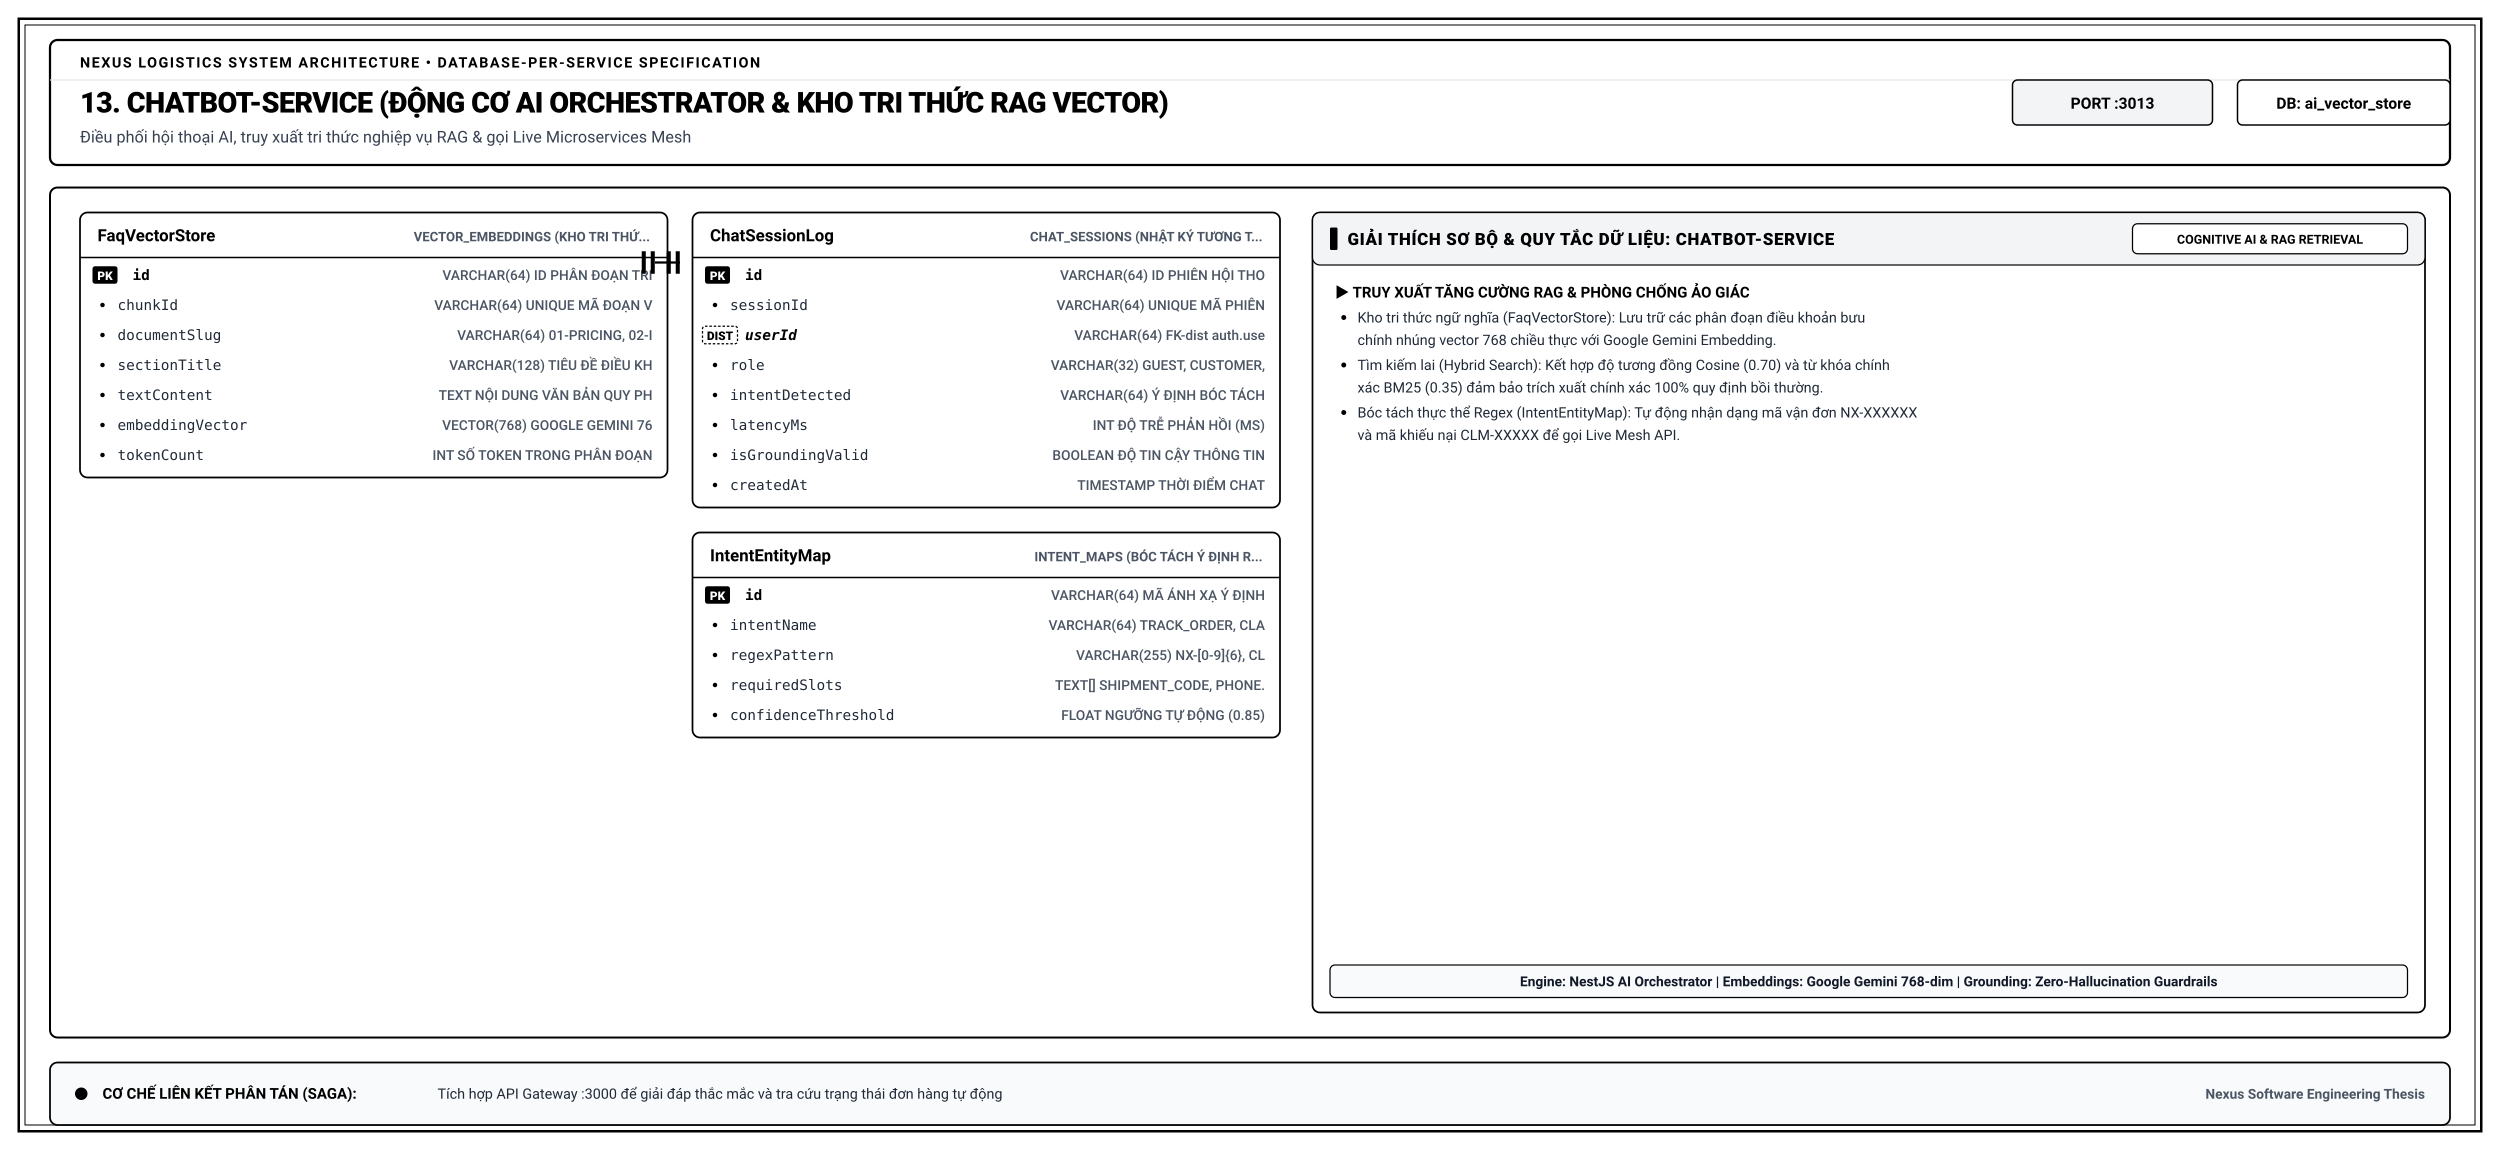
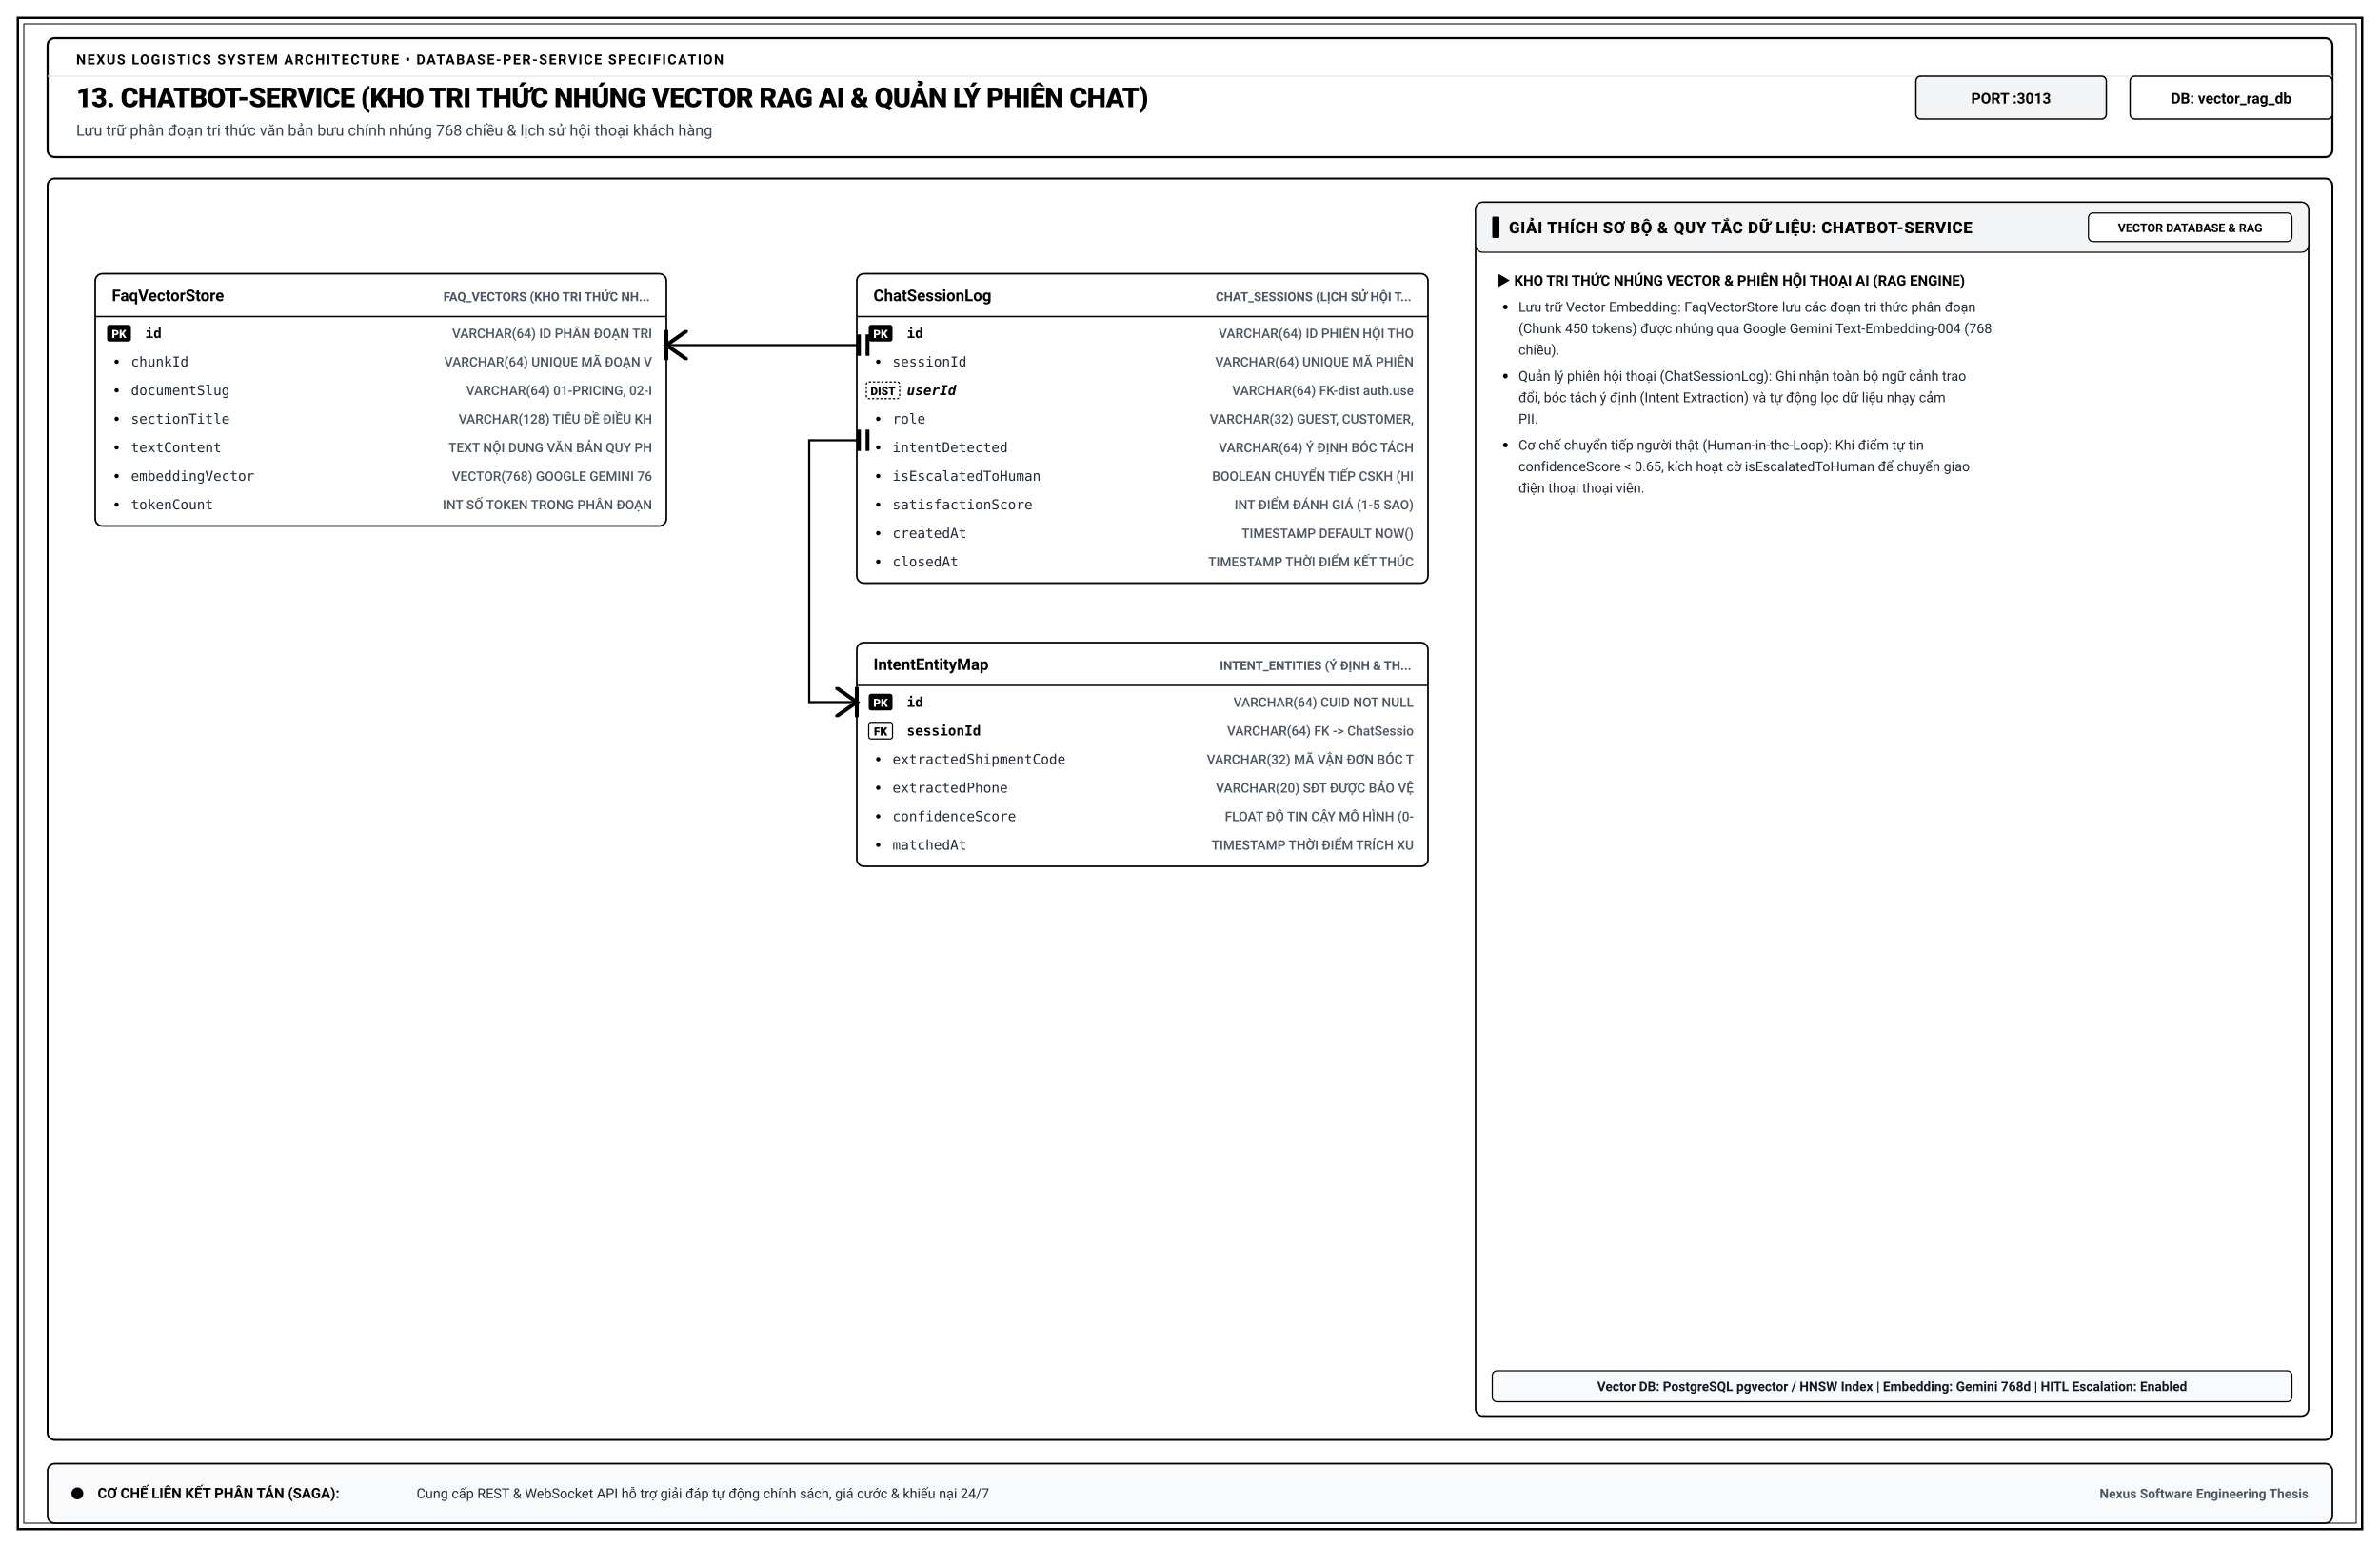
- <svg xmlns="http://www.w3.org/2000/svg" viewBox="0 0 2000 920" width="100%" height="100%" style="background:#FFFFFF;">
+ <svg xmlns="http://www.w3.org/2000/svg" viewBox="0 0 2000 1300" width="100%" height="100%" style="background:#FFFFFF;">
  <defs>
    <marker id="crow-many" markerWidth="14" markerHeight="14" refX="10" refY="7" orient="auto">
      <path d="M 0 0 L 10 7 L 0 14 M 10 0 L 10 14" stroke="#000000" stroke-width="1.8" fill="none" />
    </marker>
    <marker id="crow-one" markerWidth="14" markerHeight="14" refX="10" refY="7" orient="auto">
      <line x1="5" y1="2" x2="5" y2="12" stroke="#000000" stroke-width="1.8" />
      <line x1="9" y1="2" x2="9" y2="12" stroke="#000000" stroke-width="1.8" />
    </marker>
    <marker id="arrow-dist" markerWidth="12" markerHeight="12" refX="9" refY="6" orient="auto">
      <path d="M 0 1 L 9 6 L 0 11 z" fill="#000000" />
    </marker>
  </defs>
  <rect width="100%" height="100%" fill="#FFFFFF" />
-   <rect x="15" y="15" width="1970" height="890" fill="none" stroke="#000000" stroke-width="2" />
-   <rect x="20" y="20" width="1960" height="880" fill="none" stroke="#000000" stroke-width="0.8" />
+   <rect x="15" y="15" width="1970" height="1270" fill="none" stroke="#000000" stroke-width="2" />
+   <rect x="20" y="20" width="1960" height="1260" fill="none" stroke="#000000" stroke-width="0.8" />
  <style>
    text { font-family: -apple-system, BlinkMacSystemFont, "Segoe UI", Roboto, "Helvetica Neue", Arial, sans-serif; }
    .doc-badge { font-size: 11.5px; font-weight: 700; fill: #000000; letter-spacing: 1.2px; text-transform: uppercase; }
    .doc-title { font-size: 23px; font-weight: 800; fill: #000000; letter-spacing: -0.5px; }
    .doc-subtitle { font-size: 13px; font-weight: 400; fill: #374151; }
    
    .tbl-header { font-size: 13.5px; font-weight: 700; fill: #000000; }
    .tbl-tag { font-size: 10.5px; font-weight: 600; fill: #4B5563; text-transform: uppercase; }
    .tbl-field-pk { font-size: 11.5px; font-weight: 700; fill: #000000; font-family: ui-monospace, Menlo, monospace; }
    .tbl-field-fk { font-size: 11.5px; font-weight: 600; fill: #000000; font-family: ui-monospace, Menlo, monospace; }
    .tbl-field-dist { font-size: 11.5px; font-weight: 600; fill: #000000; font-style: italic; font-family: ui-monospace, Menlo, monospace; }
    .tbl-field-normal { font-size: 11.5px; font-weight: 500; fill: #1F2937; font-family: ui-monospace, Menlo, monospace; }
    .tbl-type { font-size: 11px; font-weight: 500; fill: #4B5563; }

    .badge-pk { font-size: 9.5px; font-weight: 800; fill: #FFFFFF; }
    .badge-fk { font-size: 9.5px; font-weight: 800; fill: #000000; }
    .badge-dist { font-size: 9.5px; font-weight: 800; fill: #000000; }

    .panel-header { font-size: 13.5px; font-weight: 800; fill: #000000; text-transform: uppercase; letter-spacing: 0.5px; }
    .panel-sec-title { font-size: 12px; font-weight: 700; fill: #000000; }
    .panel-body { font-size: 11.5px; font-weight: 400; fill: #1F2937; }
    .panel-bold { font-weight: 700; fill: #000000; }
    .panel-code { font-family: ui-monospace, Menlo, monospace; font-size: 11px; font-weight: 700; fill: #000000; }
  </style>
  <g id="Header" transform="translate(40, 32)">
    <rect width="1920" height="100" rx="6" fill="#FFFFFF" stroke="#000000" stroke-width="1.8" />
    <line x1="0" y1="32" x2="1920" y2="32" stroke="#E5E7EB" stroke-width="1" />
    <text x="24" y="22" class="doc-badge">NEXUS LOGISTICS SYSTEM ARCHITECTURE • DATABASE-PER-SERVICE SPECIFICATION</text>
-     <text x="24" y="58" class="doc-title">13. CHATBOT-SERVICE (ĐỘNG CƠ AI ORCHESTRATOR &amp; KHO TRI THỨC RAG VECTOR)</text>
-     <text x="24" y="82" class="doc-subtitle">Điều phối hội thoại AI, truy xuất tri thức nghiệp vụ RAG &amp; gọi Live Microservices Mesh</text>
+     <text x="24" y="58" class="doc-title">13. CHATBOT-SERVICE (KHO TRI THỨC NHÚNG VECTOR RAG AI &amp; QUẢN LÝ PHIÊN CHAT)</text>
+     <text x="24" y="82" class="doc-subtitle">Lưu trữ phân đoạn tri thức văn bản bưu chính nhúng 768 chiều &amp; lịch sử hội thoại khách hàng</text>
    <rect x="1570" y="32" width="160" height="36" rx="4" fill="#F3F4F6" stroke="#000000" stroke-width="1.2" />
    <text x="1650" y="55" font-size="12.5" font-weight="700" fill="#000000" text-anchor="middle">PORT :3013</text>
    <rect x="1750" y="32" width="170" height="36" rx="4" fill="#FFFFFF" stroke="#000000" stroke-width="1.2" />
-     <text x="1835" y="55" font-size="12.5" font-weight="700" fill="#000000" text-anchor="middle">DB: ai_vector_store</text>
+     <text x="1835" y="55" font-size="12.5" font-weight="700" fill="#000000" text-anchor="middle">DB: vector_rag_db</text>
  </g>
  <g id="ServiceBody" transform="translate(40, 150)">
-     <rect width="1920" height="680" rx="6" fill="#FFFFFF" stroke="#000000" stroke-width="1.6" />
-     <g transform="translate(24, 20)">
-       <rect width="470" height="212" rx="6" fill="#FFFFFF" stroke="#000000" stroke-width="1.4" />
-       <line x1="0" y1="36" x2="470" y2="36" stroke="#000000" stroke-width="1.2" />
+     <rect width="1920" height="1060" rx="6" fill="#FFFFFF" stroke="#000000" stroke-width="1.6" />
+     <g transform="translate(40, 80)">
+       <rect width="480" height="212" rx="6" fill="#FFFFFF" stroke="#000000" stroke-width="1.4" />
+       <line x1="0" y1="36" x2="480" y2="36" stroke="#000000" stroke-width="1.2" />
      <text x="14" y="23" class="tbl-header">FaqVectorStore</text>
-       <text x="456" y="23" class="tbl-tag" text-anchor="end">VECTOR_EMBEDDINGS (KHO TRI THỨ...</text>
+       <text x="466" y="23" class="tbl-tag" text-anchor="end">FAQ_VECTORS (KHO TRI THỨC NH...</text>
      <rect x="10" y="43" width="20" height="14" rx="2" fill="#000000" />
      <text x="20" y="54" class="badge-pk" text-anchor="middle">PK</text>
      <text x="42" y="54" class="tbl-field-pk">id</text>
-       <text x="458" y="54" class="tbl-type" text-anchor="end">VARCHAR(64) ID PHÂN ĐOẠN TRI</text>
+       <text x="468" y="54" class="tbl-type" text-anchor="end">VARCHAR(64) ID PHÂN ĐOẠN TRI</text>
      <circle cx="18" cy="74" r="1.8" fill="#000000" />
      <text x="30" y="78" class="tbl-field-normal">chunkId</text>
-       <text x="458" y="78" class="tbl-type" text-anchor="end">VARCHAR(64) UNIQUE MÃ ĐOẠN V</text>
+       <text x="468" y="78" class="tbl-type" text-anchor="end">VARCHAR(64) UNIQUE MÃ ĐOẠN V</text>
      <circle cx="18" cy="98" r="1.8" fill="#000000" />
      <text x="30" y="102" class="tbl-field-normal">documentSlug</text>
-       <text x="458" y="102" class="tbl-type" text-anchor="end">VARCHAR(64) 01-PRICING, 02-I</text>
+       <text x="468" y="102" class="tbl-type" text-anchor="end">VARCHAR(64) 01-PRICING, 02-I</text>
      <circle cx="18" cy="122" r="1.8" fill="#000000" />
      <text x="30" y="126" class="tbl-field-normal">sectionTitle</text>
-       <text x="458" y="126" class="tbl-type" text-anchor="end">VARCHAR(128) TIÊU ĐỀ ĐIỀU KH</text>
+       <text x="468" y="126" class="tbl-type" text-anchor="end">VARCHAR(128) TIÊU ĐỀ ĐIỀU KH</text>
      <circle cx="18" cy="146" r="1.8" fill="#000000" />
      <text x="30" y="150" class="tbl-field-normal">textContent</text>
-       <text x="458" y="150" class="tbl-type" text-anchor="end">TEXT NỘI DUNG VĂN BẢN QUY PH</text>
+       <text x="468" y="150" class="tbl-type" text-anchor="end">TEXT NỘI DUNG VĂN BẢN QUY PH</text>
      <circle cx="18" cy="170" r="1.8" fill="#000000" />
      <text x="30" y="174" class="tbl-field-normal">embeddingVector</text>
-       <text x="458" y="174" class="tbl-type" text-anchor="end">VECTOR(768) GOOGLE GEMINI 76</text>
+       <text x="468" y="174" class="tbl-type" text-anchor="end">VECTOR(768) GOOGLE GEMINI 76</text>
      <circle cx="18" cy="194" r="1.8" fill="#000000" />
      <text x="30" y="198" class="tbl-field-normal">tokenCount</text>
-       <text x="458" y="198" class="tbl-type" text-anchor="end">INT SỐ TOKEN TRONG PHÂN ĐOẠN</text>
+       <text x="468" y="198" class="tbl-type" text-anchor="end">INT SỐ TOKEN TRONG PHÂN ĐOẠN</text>
    </g>
-     <g transform="translate(514, 20)">
-       <rect width="470" height="236" rx="6" fill="#FFFFFF" stroke="#000000" stroke-width="1.4" />
-       <line x1="0" y1="36" x2="470" y2="36" stroke="#000000" stroke-width="1.2" />
+     <g transform="translate(680, 80)">
+       <rect width="480" height="260" rx="6" fill="#FFFFFF" stroke="#000000" stroke-width="1.4" />
+       <line x1="0" y1="36" x2="480" y2="36" stroke="#000000" stroke-width="1.2" />
      <text x="14" y="23" class="tbl-header">ChatSessionLog</text>
-       <text x="456" y="23" class="tbl-tag" text-anchor="end">CHAT_SESSIONS (NHẬT KÝ TƯƠNG T...</text>
+       <text x="466" y="23" class="tbl-tag" text-anchor="end">CHAT_SESSIONS (LỊCH SỬ HỘI T...</text>
      <rect x="10" y="43" width="20" height="14" rx="2" fill="#000000" />
      <text x="20" y="54" class="badge-pk" text-anchor="middle">PK</text>
      <text x="42" y="54" class="tbl-field-pk">id</text>
-       <text x="458" y="54" class="tbl-type" text-anchor="end">VARCHAR(64) ID PHIÊN HỘI THO</text>
+       <text x="468" y="54" class="tbl-type" text-anchor="end">VARCHAR(64) ID PHIÊN HỘI THO</text>
      <circle cx="18" cy="74" r="1.8" fill="#000000" />
      <text x="30" y="78" class="tbl-field-normal">sessionId</text>
-       <text x="458" y="78" class="tbl-type" text-anchor="end">VARCHAR(64) UNIQUE MÃ PHIÊN</text>
+       <text x="468" y="78" class="tbl-type" text-anchor="end">VARCHAR(64) UNIQUE MÃ PHIÊN</text>
      <rect x="8" y="91" width="28" height="14" rx="2" fill="#FFFFFF" stroke="#000000" stroke-width="1" stroke-dasharray="2 1.5" />
      <text x="22" y="102" class="badge-dist" text-anchor="middle">DIST</text>
      <text x="42" y="102" class="tbl-field-dist">userId</text>
-       <text x="458" y="102" class="tbl-type" text-anchor="end">VARCHAR(64) FK-dist auth.use</text>
+       <text x="468" y="102" class="tbl-type" text-anchor="end">VARCHAR(64) FK-dist auth.use</text>
      <circle cx="18" cy="122" r="1.8" fill="#000000" />
      <text x="30" y="126" class="tbl-field-normal">role</text>
-       <text x="458" y="126" class="tbl-type" text-anchor="end">VARCHAR(32) GUEST, CUSTOMER,</text>
+       <text x="468" y="126" class="tbl-type" text-anchor="end">VARCHAR(32) GUEST, CUSTOMER,</text>
      <circle cx="18" cy="146" r="1.8" fill="#000000" />
      <text x="30" y="150" class="tbl-field-normal">intentDetected</text>
-       <text x="458" y="150" class="tbl-type" text-anchor="end">VARCHAR(64) Ý ĐỊNH BÓC TÁCH</text>
+       <text x="468" y="150" class="tbl-type" text-anchor="end">VARCHAR(64) Ý ĐỊNH BÓC TÁCH</text>
      <circle cx="18" cy="170" r="1.8" fill="#000000" />
-       <text x="30" y="174" class="tbl-field-normal">latencyMs</text>
-       <text x="458" y="174" class="tbl-type" text-anchor="end">INT ĐỘ TRỄ PHẢN HỒI (MS)</text>
+       <text x="30" y="174" class="tbl-field-normal">isEscalatedToHuman</text>
+       <text x="468" y="174" class="tbl-type" text-anchor="end">BOOLEAN CHUYỂN TIẾP CSKH (HI</text>
      <circle cx="18" cy="194" r="1.8" fill="#000000" />
-       <text x="30" y="198" class="tbl-field-normal">isGroundingValid</text>
-       <text x="458" y="198" class="tbl-type" text-anchor="end">BOOLEAN ĐỘ TIN CẬY THÔNG TIN</text>
+       <text x="30" y="198" class="tbl-field-normal">satisfactionScore</text>
+       <text x="468" y="198" class="tbl-type" text-anchor="end">INT ĐIỂM ĐÁNH GIÁ (1-5 SAO)</text>
      <circle cx="18" cy="218" r="1.8" fill="#000000" />
      <text x="30" y="222" class="tbl-field-normal">createdAt</text>
-       <text x="458" y="222" class="tbl-type" text-anchor="end">TIMESTAMP THỜI ĐIỂM CHAT</text>
+       <text x="468" y="222" class="tbl-type" text-anchor="end">TIMESTAMP DEFAULT NOW()</text>
+       <circle cx="18" cy="242" r="1.8" fill="#000000" />
+       <text x="30" y="246" class="tbl-field-normal">closedAt</text>
+       <text x="468" y="246" class="tbl-type" text-anchor="end">TIMESTAMP THỜI ĐIỂM KẾT THÚC</text>
    </g>
-     <g transform="translate(514, 276)">
-       <rect width="470" height="164" rx="6" fill="#FFFFFF" stroke="#000000" stroke-width="1.4" />
-       <line x1="0" y1="36" x2="470" y2="36" stroke="#000000" stroke-width="1.2" />
+     <g transform="translate(680, 390)">
+       <rect width="480" height="188" rx="6" fill="#FFFFFF" stroke="#000000" stroke-width="1.4" />
+       <line x1="0" y1="36" x2="480" y2="36" stroke="#000000" stroke-width="1.2" />
      <text x="14" y="23" class="tbl-header">IntentEntityMap</text>
-       <text x="456" y="23" class="tbl-tag" text-anchor="end">INTENT_MAPS (BÓC TÁCH Ý ĐỊNH R...</text>
+       <text x="466" y="23" class="tbl-tag" text-anchor="end">INTENT_ENTITIES (Ý ĐỊNH &amp; TH...</text>
      <rect x="10" y="43" width="20" height="14" rx="2" fill="#000000" />
      <text x="20" y="54" class="badge-pk" text-anchor="middle">PK</text>
      <text x="42" y="54" class="tbl-field-pk">id</text>
-       <text x="458" y="54" class="tbl-type" text-anchor="end">VARCHAR(64) MÃ ÁNH XẠ Ý ĐỊNH</text>
-       <circle cx="18" cy="74" r="1.8" fill="#000000" />
-       <text x="30" y="78" class="tbl-field-normal">intentName</text>
-       <text x="458" y="78" class="tbl-type" text-anchor="end">VARCHAR(64) TRACK_ORDER, CLA</text>
+       <text x="468" y="54" class="tbl-type" text-anchor="end">VARCHAR(64) CUID NOT NULL</text>
+       <rect x="10" y="67" width="20" height="14" rx="2" fill="#FFFFFF" stroke="#000000" stroke-width="1" />
+       <text x="20" y="78" class="badge-fk" text-anchor="middle">FK</text>
+       <text x="42" y="78" class="tbl-field-fk">sessionId</text>
+       <text x="468" y="78" class="tbl-type" text-anchor="end">VARCHAR(64) FK -&gt; ChatSessio</text>
      <circle cx="18" cy="98" r="1.8" fill="#000000" />
-       <text x="30" y="102" class="tbl-field-normal">regexPattern</text>
-       <text x="458" y="102" class="tbl-type" text-anchor="end">VARCHAR(255) NX-[0-9]{6}, CL</text>
+       <text x="30" y="102" class="tbl-field-normal">extractedShipmentCode</text>
+       <text x="468" y="102" class="tbl-type" text-anchor="end">VARCHAR(32) MÃ VẬN ĐƠN BÓC T</text>
      <circle cx="18" cy="122" r="1.8" fill="#000000" />
-       <text x="30" y="126" class="tbl-field-normal">requiredSlots</text>
-       <text x="458" y="126" class="tbl-type" text-anchor="end">TEXT[] SHIPMENT_CODE, PHONE.</text>
+       <text x="30" y="126" class="tbl-field-normal">extractedPhone</text>
+       <text x="468" y="126" class="tbl-type" text-anchor="end">VARCHAR(20) SĐT ĐƯỢC BẢO VỆ</text>
      <circle cx="18" cy="146" r="1.8" fill="#000000" />
-       <text x="30" y="150" class="tbl-field-normal">confidenceThreshold</text>
-       <text x="458" y="150" class="tbl-type" text-anchor="end">FLOAT NGƯỠNG TỰ ĐỘNG (0.85)</text>
+       <text x="30" y="150" class="tbl-field-normal">confidenceScore</text>
+       <text x="468" y="150" class="tbl-type" text-anchor="end">FLOAT ĐỘ TIN CẬY MÔ HÌNH (0-</text>
+       <circle cx="18" cy="170" r="1.8" fill="#000000" />
+       <text x="30" y="174" class="tbl-field-normal">matchedAt</text>
+       <text x="468" y="174" class="tbl-type" text-anchor="end">TIMESTAMP THỜI ĐIỂM TRÍCH XU</text>
    </g>
-     <path d="M 484 60 L 504 60" stroke="#000000" stroke-width="1.8" fill="none" marker-start="url(#crow-one)" marker-end="url(#crow-one)" />
-     <g transform="translate(1010, 20)">
-       <rect width="890" height="640" rx="6" fill="#FFFFFF" stroke="#000000" stroke-width="1.4" />
-       <rect x="0" y="0" width="890" height="42" rx="6" fill="#F3F4F6" stroke="#000000" stroke-width="1" />
+     <path d="M 680 140 L 520 140" stroke="#000000" stroke-width="1.8" fill="none" marker-start="url(#crow-one)" marker-end="url(#crow-many)" />
+     <path d="M 680 220 L 640 220 L 640 440 L 680 440" stroke="#000000" stroke-width="1.8" fill="none" marker-start="url(#crow-one)" marker-end="url(#crow-many)" />
+     <g transform="translate(1200, 20)">
+       <rect width="700" height="1020" rx="6" fill="#FFFFFF" stroke="#000000" stroke-width="1.4" />
+       <rect x="0" y="0" width="700" height="42" rx="6" fill="#F3F4F6" stroke="#000000" stroke-width="1" />
      <rect x="14" y="12" width="6" height="18" rx="1" fill="#000000" />
      <text x="28" y="26" class="panel-header">GIẢI THÍCH SƠ BỘ &amp; QUY TẮC DỮ LIỆU: CHATBOT-SERVICE</text>
-       <rect x="656" y="9" width="220" height="24" rx="4" fill="#FFFFFF" stroke="#000000" stroke-width="1" />
-       <text x="766.0" y="25" font-size="10" font-weight="700" fill="#000000" text-anchor="middle">COGNITIVE AI &amp; RAG RETRIEVAL</text>
-       <text x="18" y="68" class="panel-sec-title">▶ TRUY XUẤT TĂNG CƯỜNG RAG &amp; PHÒNG CHỐNG ẢO GIÁC</text>
-       <circle cx="25" cy="84" r="2" fill="#000000" />
-       <text x="36" y="88" class="panel-body">Kho tri thức ngữ nghĩa (FaqVectorStore): Lưu trữ các phân đoạn điều khoản bưu</text>
-       <text x="36" y="106" class="panel-body">chính nhúng vector 768 chiều thực với Google Gemini Embedding.</text>
-       <circle cx="25" cy="122" r="2" fill="#000000" />
-       <text x="36" y="126" class="panel-body">Tìm kiếm lai (Hybrid Search): Kết hợp độ tương đồng Cosine (0.70) và từ khóa chính</text>
-       <text x="36" y="144" class="panel-body">xác BM25 (0.35) đảm bảo trích xuất chính xác 100% quy định bồi thường.</text>
-       <circle cx="25" cy="160" r="2" fill="#000000" />
-       <text x="36" y="164" class="panel-body">Bóc tách thực thể Regex (IntentEntityMap): Tự động nhận dạng mã vận đơn NX-XXXXXX</text>
-       <text x="36" y="182" class="panel-body">và mã khiếu nại CLM-XXXXX để gọi Live Mesh API.</text>
-       <rect x="14" y="602" width="862" height="26" rx="4" fill="#F9FAFB" stroke="#000000" stroke-width="1" />
-       <text x="445.0" y="619" font-size="11" font-weight="600" fill="#111827" text-anchor="middle">Engine: NestJS AI Orchestrator | Embeddings: Google Gemini 768-dim | Grounding: Zero-Hallucination Guardrails</text>
+       <rect x="515" y="9" width="171" height="24" rx="4" fill="#FFFFFF" stroke="#000000" stroke-width="1" />
+       <text x="600.5" y="25" font-size="10" font-weight="700" fill="#000000" text-anchor="middle">VECTOR DATABASE &amp; RAG</text>
+       <text x="18" y="70" class="panel-sec-title">▶ KHO TRI THỨC NHÚNG VECTOR &amp; PHIÊN HỘI THOẠI AI (RAG ENGINE)</text>
+       <circle cx="25" cy="88" r="2" fill="#000000" />
+       <text x="36" y="92" class="panel-body">Lưu trữ Vector Embedding: FaqVectorStore lưu các đoạn tri thức phân đoạn</text>
+       <text x="36" y="110" class="panel-body">(Chunk 450 tokens) được nhúng qua Google Gemini Text-Embedding-004 (768</text>
+       <text x="36" y="128" class="panel-body">chiều).</text>
+       <circle cx="25" cy="146" r="2" fill="#000000" />
+       <text x="36" y="150" class="panel-body">Quản lý phiên hội thoại (ChatSessionLog): Ghi nhận toàn bộ ngữ cảnh trao</text>
+       <text x="36" y="168" class="panel-body">đổi, bóc tách ý định (Intent Extraction) và tự động lọc dữ liệu nhạy cảm</text>
+       <text x="36" y="186" class="panel-body">PII.</text>
+       <circle cx="25" cy="204" r="2" fill="#000000" />
+       <text x="36" y="208" class="panel-body">Cơ chế chuyển tiếp người thật (Human-in-the-Loop): Khi điểm tự tin</text>
+       <text x="36" y="226" class="panel-body">confidenceScore &lt; 0.65, kích hoạt cờ isEscalatedToHuman để chuyển giao</text>
+       <text x="36" y="244" class="panel-body">điện thoại thoại viên.</text>
+       <rect x="14" y="982" width="672" height="26" rx="4" fill="#F9FAFB" stroke="#000000" stroke-width="1" />
+       <text x="350.0" y="999" font-size="11" font-weight="600" fill="#111827" text-anchor="middle">Vector DB: PostgreSQL pgvector / HNSW Index | Embedding: Gemini 768d | HITL Escalation: Enabled</text>
    </g>
  </g>
-   <g id="FooterSaga" transform="translate(40, 850)">
+   <g id="FooterSaga" transform="translate(40, 1230)">
    <rect width="1920" height="50" rx="6" fill="#F9FAFB" stroke="#000000" stroke-width="1.4" />
    <circle cx="25" cy="25" r="5" fill="#000000" />
    <text x="42" y="29" font-size="12" font-weight="700" fill="#000000">CƠ CHẾ LIÊN KẾT PHÂN TÁN (SAGA):</text>
-     <text x="310" y="29" font-size="11.5" fill="#1F2937">Tích hợp API Gateway :3000 để giải đáp thắc mắc và tra cứu trạng thái đơn hàng tự động</text>
+     <text x="310" y="29" font-size="11.5" fill="#1F2937">Cung cấp REST &amp; WebSocket API hỗ trợ giải đáp tự động chính sách, giá cước &amp; khiếu nại 24/7</text>
    <text x="1900" y="29" font-size="11" font-weight="600" fill="#4B5563" text-anchor="end">Nexus Software Engineering Thesis</text>
  </g>
</svg>
